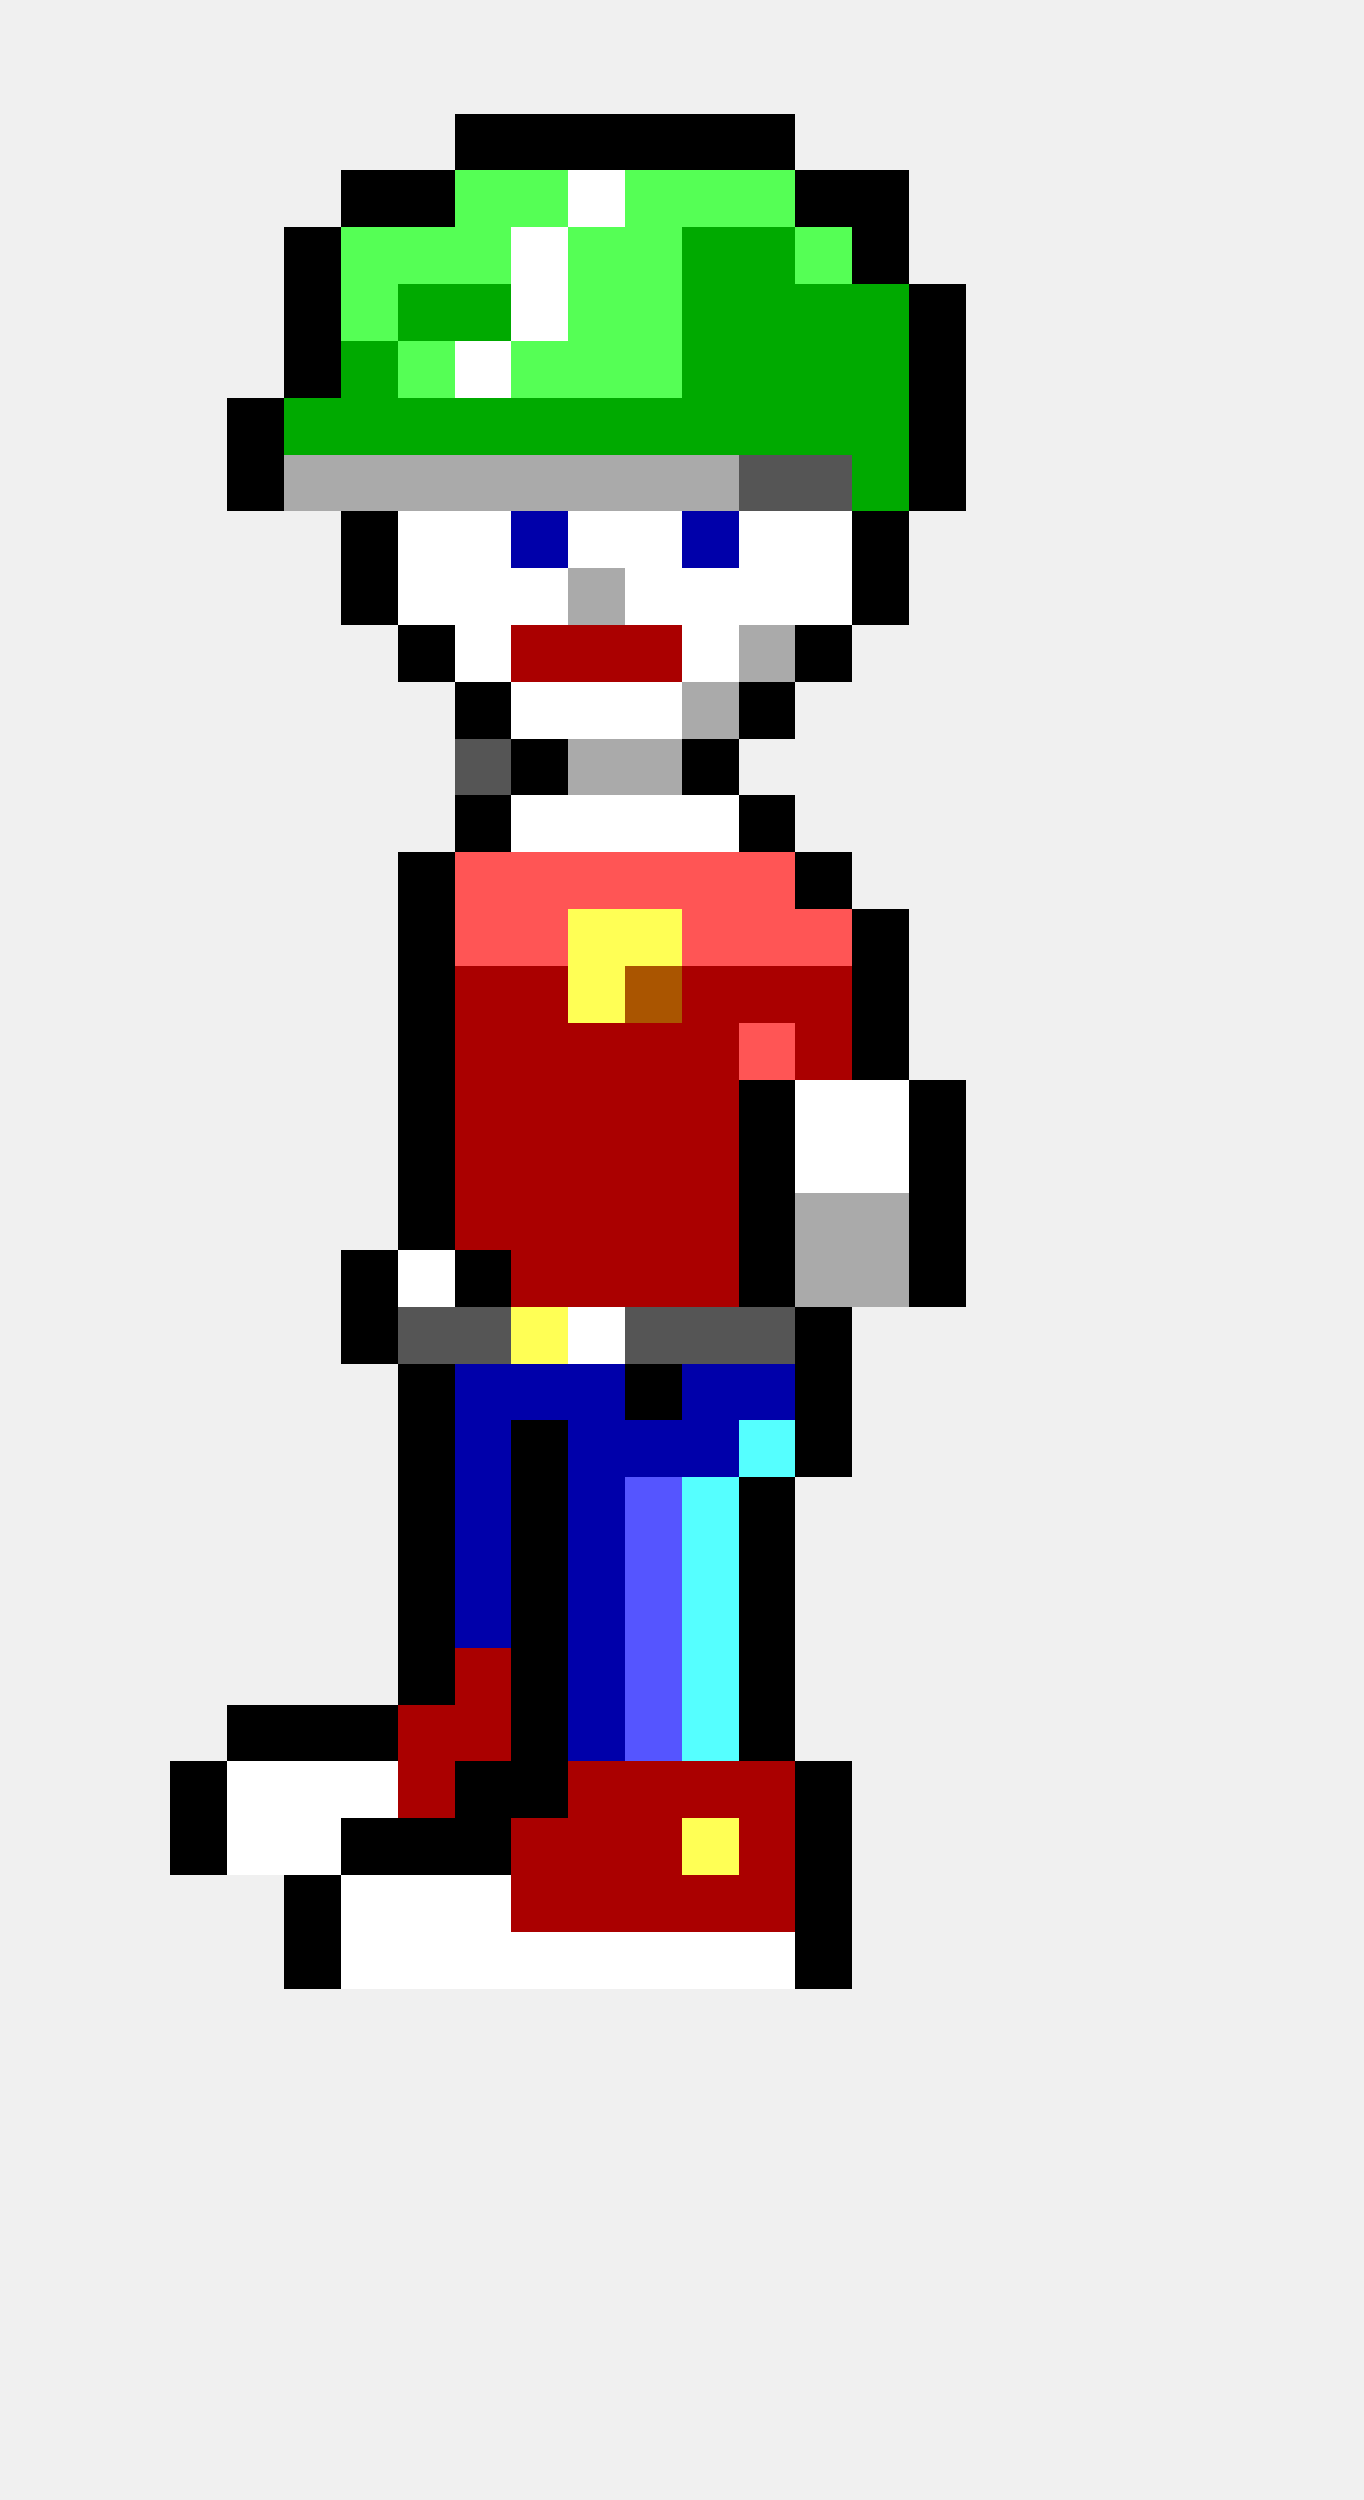
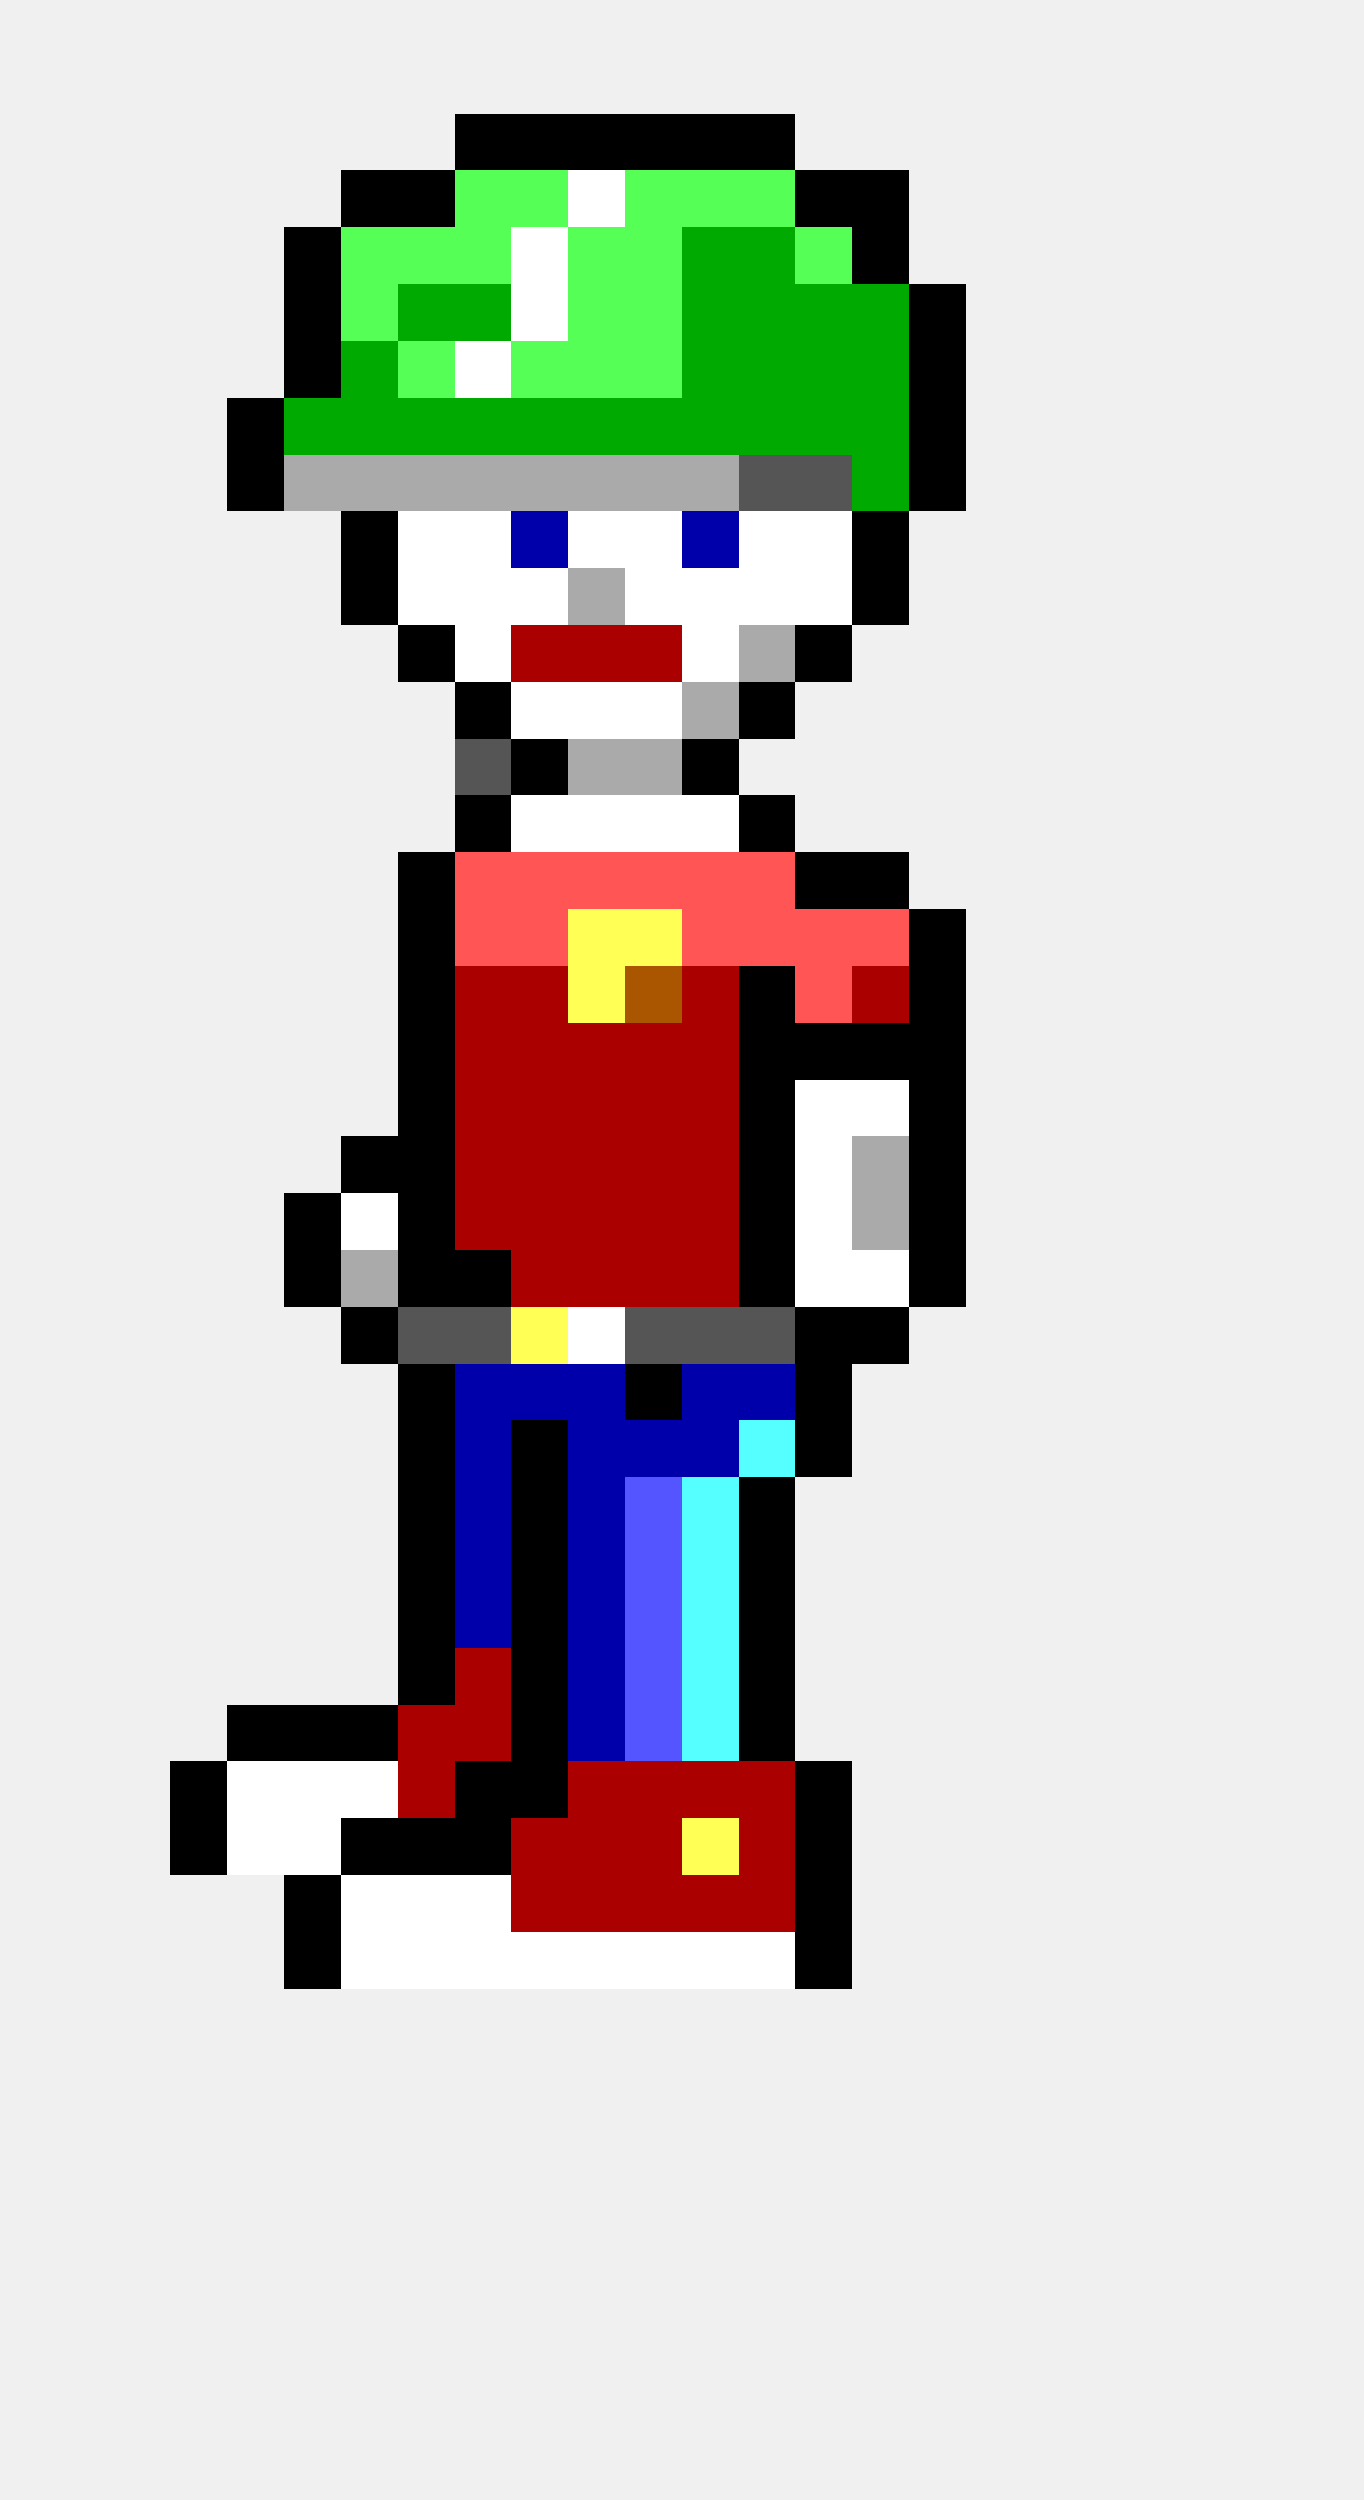
<svg xmlns="http://www.w3.org/2000/svg" width="24" height="44" viewBox="0 0 24 44" shape-rendering="crispEdges">
  <rect x="8" y="2" width="1" height="1" fill="#000000" />
  <rect x="9" y="2" width="1" height="1" fill="#000000" />
  <rect x="10" y="2" width="1" height="1" fill="#000000" />
  <rect x="11" y="2" width="1" height="1" fill="#000000" />
  <rect x="12" y="2" width="1" height="1" fill="#000000" />
  <rect x="13" y="2" width="1" height="1" fill="#000000" />
  <rect x="6" y="3" width="1" height="1" fill="#000000" />
  <rect x="7" y="3" width="1" height="1" fill="#000000" />
  <rect x="8" y="3" width="1" height="1" fill="#55ff55" />
  <rect x="9" y="3" width="1" height="1" fill="#55ff55" />
  <rect x="10" y="3" width="1" height="1" fill="#ffffff" />
  <rect x="11" y="3" width="1" height="1" fill="#55ff55" />
  <rect x="12" y="3" width="1" height="1" fill="#55ff55" />
  <rect x="13" y="3" width="1" height="1" fill="#55ff55" />
  <rect x="14" y="3" width="1" height="1" fill="#000000" />
  <rect x="15" y="3" width="1" height="1" fill="#000000" />
  <rect x="5" y="4" width="1" height="1" fill="#000000" />
  <rect x="6" y="4" width="1" height="1" fill="#55ff55" />
  <rect x="7" y="4" width="1" height="1" fill="#55ff55" />
  <rect x="8" y="4" width="1" height="1" fill="#55ff55" />
  <rect x="9" y="4" width="1" height="1" fill="#ffffff" />
  <rect x="10" y="4" width="1" height="1" fill="#55ff55" />
  <rect x="11" y="4" width="1" height="1" fill="#55ff55" />
  <rect x="12" y="4" width="1" height="1" fill="#00aa00" />
  <rect x="13" y="4" width="1" height="1" fill="#00aa00" />
  <rect x="14" y="4" width="1" height="1" fill="#55ff55" />
  <rect x="15" y="4" width="1" height="1" fill="#000000" />
  <rect x="5" y="5" width="1" height="1" fill="#000000" />
  <rect x="6" y="5" width="1" height="1" fill="#55ff55" />
  <rect x="7" y="5" width="1" height="1" fill="#00aa00" />
  <rect x="8" y="5" width="1" height="1" fill="#00aa00" />
  <rect x="9" y="5" width="1" height="1" fill="#ffffff" />
  <rect x="10" y="5" width="1" height="1" fill="#55ff55" />
  <rect x="11" y="5" width="1" height="1" fill="#55ff55" />
  <rect x="12" y="5" width="1" height="1" fill="#00aa00" />
  <rect x="13" y="5" width="1" height="1" fill="#00aa00" />
  <rect x="14" y="5" width="1" height="1" fill="#00aa00" />
  <rect x="15" y="5" width="1" height="1" fill="#00aa00" />
  <rect x="16" y="5" width="1" height="1" fill="#000000" />
  <rect x="5" y="6" width="1" height="1" fill="#000000" />
  <rect x="6" y="6" width="1" height="1" fill="#00aa00" />
  <rect x="7" y="6" width="1" height="1" fill="#55ff55" />
  <rect x="8" y="6" width="1" height="1" fill="#ffffff" />
  <rect x="9" y="6" width="1" height="1" fill="#55ff55" />
  <rect x="10" y="6" width="1" height="1" fill="#55ff55" />
  <rect x="11" y="6" width="1" height="1" fill="#55ff55" />
  <rect x="12" y="6" width="1" height="1" fill="#00aa00" />
  <rect x="13" y="6" width="1" height="1" fill="#00aa00" />
  <rect x="14" y="6" width="1" height="1" fill="#00aa00" />
  <rect x="15" y="6" width="1" height="1" fill="#00aa00" />
  <rect x="16" y="6" width="1" height="1" fill="#000000" />
  <rect x="4" y="7" width="1" height="1" fill="#000000" />
  <rect x="5" y="7" width="1" height="1" fill="#00aa00" />
  <rect x="6" y="7" width="1" height="1" fill="#00aa00" />
  <rect x="7" y="7" width="1" height="1" fill="#00aa00" />
  <rect x="8" y="7" width="1" height="1" fill="#00aa00" />
  <rect x="9" y="7" width="1" height="1" fill="#00aa00" />
  <rect x="10" y="7" width="1" height="1" fill="#00aa00" />
  <rect x="11" y="7" width="1" height="1" fill="#00aa00" />
  <rect x="12" y="7" width="1" height="1" fill="#00aa00" />
  <rect x="13" y="7" width="1" height="1" fill="#00aa00" />
  <rect x="14" y="7" width="1" height="1" fill="#00aa00" />
  <rect x="15" y="7" width="1" height="1" fill="#00aa00" />
  <rect x="16" y="7" width="1" height="1" fill="#000000" />
  <rect x="4" y="8" width="1" height="1" fill="#000000" />
  <rect x="5" y="8" width="1" height="1" fill="#aaaaaa" />
  <rect x="6" y="8" width="1" height="1" fill="#aaaaaa" />
  <rect x="7" y="8" width="1" height="1" fill="#aaaaaa" />
  <rect x="8" y="8" width="1" height="1" fill="#aaaaaa" />
  <rect x="9" y="8" width="1" height="1" fill="#aaaaaa" />
  <rect x="10" y="8" width="1" height="1" fill="#aaaaaa" />
  <rect x="11" y="8" width="1" height="1" fill="#aaaaaa" />
  <rect x="12" y="8" width="1" height="1" fill="#aaaaaa" />
  <rect x="13" y="8" width="1" height="1" fill="#555555" />
  <rect x="14" y="8" width="1" height="1" fill="#555555" />
  <rect x="15" y="8" width="1" height="1" fill="#00aa00" />
  <rect x="16" y="8" width="1" height="1" fill="#000000" />
  <rect x="6" y="9" width="1" height="1" fill="#000000" />
  <rect x="7" y="9" width="1" height="1" fill="#ffffff" />
  <rect x="8" y="9" width="1" height="1" fill="#ffffff" />
  <rect x="9" y="9" width="1" height="1" fill="#0000aa" />
  <rect x="10" y="9" width="1" height="1" fill="#ffffff" />
  <rect x="11" y="9" width="1" height="1" fill="#ffffff" />
  <rect x="12" y="9" width="1" height="1" fill="#0000aa" />
  <rect x="13" y="9" width="1" height="1" fill="#ffffff" />
  <rect x="14" y="9" width="1" height="1" fill="#ffffff" />
  <rect x="15" y="9" width="1" height="1" fill="#000000" />
  <rect x="6" y="10" width="1" height="1" fill="#000000" />
  <rect x="7" y="10" width="1" height="1" fill="#ffffff" />
  <rect x="8" y="10" width="1" height="1" fill="#ffffff" />
  <rect x="9" y="10" width="1" height="1" fill="#ffffff" />
  <rect x="10" y="10" width="1" height="1" fill="#aaaaaa" />
  <rect x="11" y="10" width="1" height="1" fill="#ffffff" />
  <rect x="12" y="10" width="1" height="1" fill="#ffffff" />
  <rect x="13" y="10" width="1" height="1" fill="#ffffff" />
  <rect x="14" y="10" width="1" height="1" fill="#ffffff" />
  <rect x="15" y="10" width="1" height="1" fill="#000000" />
  <rect x="7" y="11" width="1" height="1" fill="#000000" />
  <rect x="8" y="11" width="1" height="1" fill="#ffffff" />
  <rect x="9" y="11" width="1" height="1" fill="#aa0000" />
  <rect x="10" y="11" width="1" height="1" fill="#aa0000" />
  <rect x="11" y="11" width="1" height="1" fill="#aa0000" />
  <rect x="12" y="11" width="1" height="1" fill="#ffffff" />
  <rect x="13" y="11" width="1" height="1" fill="#aaaaaa" />
  <rect x="14" y="11" width="1" height="1" fill="#000000" />
  <rect x="8" y="12" width="1" height="1" fill="#000000" />
  <rect x="9" y="12" width="1" height="1" fill="#ffffff" />
  <rect x="10" y="12" width="1" height="1" fill="#ffffff" />
  <rect x="11" y="12" width="1" height="1" fill="#ffffff" />
  <rect x="12" y="12" width="1" height="1" fill="#aaaaaa" />
  <rect x="13" y="12" width="1" height="1" fill="#000000" />
  <rect x="8" y="13" width="1" height="1" fill="#555555" />
  <rect x="9" y="13" width="1" height="1" fill="#000000" />
  <rect x="10" y="13" width="1" height="1" fill="#aaaaaa" />
  <rect x="11" y="13" width="1" height="1" fill="#aaaaaa" />
  <rect x="12" y="13" width="1" height="1" fill="#000000" />
  <rect x="8" y="14" width="1" height="1" fill="#000000" />
  <rect x="9" y="14" width="1" height="1" fill="#ffffff" />
  <rect x="10" y="14" width="1" height="1" fill="#ffffff" />
  <rect x="11" y="14" width="1" height="1" fill="#ffffff" />
  <rect x="12" y="14" width="1" height="1" fill="#ffffff" />
  <rect x="13" y="14" width="1" height="1" fill="#000000" />
  <rect x="7" y="15" width="1" height="1" fill="#000000" />
  <rect x="8" y="15" width="1" height="1" fill="#ff5555" />
  <rect x="9" y="15" width="1" height="1" fill="#ff5555" />
  <rect x="10" y="15" width="1" height="1" fill="#ff5555" />
  <rect x="11" y="15" width="1" height="1" fill="#ff5555" />
  <rect x="12" y="15" width="1" height="1" fill="#ff5555" />
  <rect x="13" y="15" width="1" height="1" fill="#ff5555" />
  <rect x="14" y="15" width="1" height="1" fill="#000000" />
+   <rect x="15" y="15" width="1" height="1" fill="#000000" />
  <rect x="7" y="16" width="1" height="1" fill="#000000" />
  <rect x="8" y="16" width="1" height="1" fill="#ff5555" />
  <rect x="9" y="16" width="1" height="1" fill="#ff5555" />
  <rect x="10" y="16" width="1" height="1" fill="#ffff55" />
  <rect x="11" y="16" width="1" height="1" fill="#ffff55" />
  <rect x="12" y="16" width="1" height="1" fill="#ff5555" />
  <rect x="13" y="16" width="1" height="1" fill="#ff5555" />
  <rect x="14" y="16" width="1" height="1" fill="#ff5555" />
-   <rect x="15" y="16" width="1" height="1" fill="#000000" />
+   <rect x="15" y="16" width="1" height="1" fill="#ff5555" />
+   <rect x="16" y="16" width="1" height="1" fill="#000000" />
  <rect x="7" y="17" width="1" height="1" fill="#000000" />
  <rect x="8" y="17" width="1" height="1" fill="#aa0000" />
  <rect x="9" y="17" width="1" height="1" fill="#aa0000" />
  <rect x="10" y="17" width="1" height="1" fill="#ffff55" />
  <rect x="11" y="17" width="1" height="1" fill="#aa5500" />
  <rect x="12" y="17" width="1" height="1" fill="#aa0000" />
-   <rect x="13" y="17" width="1" height="1" fill="#aa0000" />
-   <rect x="14" y="17" width="1" height="1" fill="#aa0000" />
-   <rect x="15" y="17" width="1" height="1" fill="#000000" />
+   <rect x="13" y="17" width="1" height="1" fill="#000000" />
+   <rect x="14" y="17" width="1" height="1" fill="#ff5555" />
+   <rect x="15" y="17" width="1" height="1" fill="#aa0000" />
+   <rect x="16" y="17" width="1" height="1" fill="#000000" />
  <rect x="7" y="18" width="1" height="1" fill="#000000" />
  <rect x="8" y="18" width="1" height="1" fill="#aa0000" />
  <rect x="9" y="18" width="1" height="1" fill="#aa0000" />
  <rect x="10" y="18" width="1" height="1" fill="#aa0000" />
  <rect x="11" y="18" width="1" height="1" fill="#aa0000" />
  <rect x="12" y="18" width="1" height="1" fill="#aa0000" />
-   <rect x="13" y="18" width="1" height="1" fill="#ff5555" />
-   <rect x="14" y="18" width="1" height="1" fill="#aa0000" />
+   <rect x="13" y="18" width="1" height="1" fill="#000000" />
+   <rect x="14" y="18" width="1" height="1" fill="#000000" />
  <rect x="15" y="18" width="1" height="1" fill="#000000" />
+   <rect x="16" y="18" width="1" height="1" fill="#000000" />
  <rect x="7" y="19" width="1" height="1" fill="#000000" />
  <rect x="8" y="19" width="1" height="1" fill="#aa0000" />
  <rect x="9" y="19" width="1" height="1" fill="#aa0000" />
  <rect x="10" y="19" width="1" height="1" fill="#aa0000" />
  <rect x="11" y="19" width="1" height="1" fill="#aa0000" />
  <rect x="12" y="19" width="1" height="1" fill="#aa0000" />
  <rect x="13" y="19" width="1" height="1" fill="#000000" />
  <rect x="14" y="19" width="1" height="1" fill="#ffffff" />
  <rect x="15" y="19" width="1" height="1" fill="#ffffff" />
  <rect x="16" y="19" width="1" height="1" fill="#000000" />
+   <rect x="6" y="20" width="1" height="1" fill="#000000" />
  <rect x="7" y="20" width="1" height="1" fill="#000000" />
  <rect x="8" y="20" width="1" height="1" fill="#aa0000" />
  <rect x="9" y="20" width="1" height="1" fill="#aa0000" />
  <rect x="10" y="20" width="1" height="1" fill="#aa0000" />
  <rect x="11" y="20" width="1" height="1" fill="#aa0000" />
  <rect x="12" y="20" width="1" height="1" fill="#aa0000" />
  <rect x="13" y="20" width="1" height="1" fill="#000000" />
  <rect x="14" y="20" width="1" height="1" fill="#ffffff" />
-   <rect x="15" y="20" width="1" height="1" fill="#ffffff" />
+   <rect x="15" y="20" width="1" height="1" fill="#aaaaaa" />
  <rect x="16" y="20" width="1" height="1" fill="#000000" />
+   <rect x="5" y="21" width="1" height="1" fill="#000000" />
+   <rect x="6" y="21" width="1" height="1" fill="#ffffff" />
  <rect x="7" y="21" width="1" height="1" fill="#000000" />
  <rect x="8" y="21" width="1" height="1" fill="#aa0000" />
  <rect x="9" y="21" width="1" height="1" fill="#aa0000" />
  <rect x="10" y="21" width="1" height="1" fill="#aa0000" />
  <rect x="11" y="21" width="1" height="1" fill="#aa0000" />
  <rect x="12" y="21" width="1" height="1" fill="#aa0000" />
  <rect x="13" y="21" width="1" height="1" fill="#000000" />
-   <rect x="14" y="21" width="1" height="1" fill="#aaaaaa" />
+   <rect x="14" y="21" width="1" height="1" fill="#ffffff" />
  <rect x="15" y="21" width="1" height="1" fill="#aaaaaa" />
  <rect x="16" y="21" width="1" height="1" fill="#000000" />
-   <rect x="6" y="22" width="1" height="1" fill="#000000" />
-   <rect x="7" y="22" width="1" height="1" fill="#ffffff" />
+   <rect x="5" y="22" width="1" height="1" fill="#000000" />
+   <rect x="6" y="22" width="1" height="1" fill="#aaaaaa" />
+   <rect x="7" y="22" width="1" height="1" fill="#000000" />
  <rect x="8" y="22" width="1" height="1" fill="#000000" />
  <rect x="9" y="22" width="1" height="1" fill="#aa0000" />
  <rect x="10" y="22" width="1" height="1" fill="#aa0000" />
  <rect x="11" y="22" width="1" height="1" fill="#aa0000" />
  <rect x="12" y="22" width="1" height="1" fill="#aa0000" />
  <rect x="13" y="22" width="1" height="1" fill="#000000" />
-   <rect x="14" y="22" width="1" height="1" fill="#aaaaaa" />
-   <rect x="15" y="22" width="1" height="1" fill="#aaaaaa" />
+   <rect x="14" y="22" width="1" height="1" fill="#ffffff" />
+   <rect x="15" y="22" width="1" height="1" fill="#ffffff" />
  <rect x="16" y="22" width="1" height="1" fill="#000000" />
  <rect x="6" y="23" width="1" height="1" fill="#000000" />
  <rect x="7" y="23" width="1" height="1" fill="#555555" />
  <rect x="8" y="23" width="1" height="1" fill="#555555" />
  <rect x="9" y="23" width="1" height="1" fill="#ffff55" />
  <rect x="10" y="23" width="1" height="1" fill="#ffffff" />
  <rect x="11" y="23" width="1" height="1" fill="#555555" />
  <rect x="12" y="23" width="1" height="1" fill="#555555" />
  <rect x="13" y="23" width="1" height="1" fill="#555555" />
  <rect x="14" y="23" width="1" height="1" fill="#000000" />
+   <rect x="15" y="23" width="1" height="1" fill="#000000" />
  <rect x="7" y="24" width="1" height="1" fill="#000000" />
  <rect x="8" y="24" width="1" height="1" fill="#0000aa" />
  <rect x="9" y="24" width="1" height="1" fill="#0000aa" />
  <rect x="10" y="24" width="1" height="1" fill="#0000aa" />
  <rect x="11" y="24" width="1" height="1" fill="#000000" />
  <rect x="12" y="24" width="1" height="1" fill="#0000aa" />
  <rect x="13" y="24" width="1" height="1" fill="#0000aa" />
  <rect x="14" y="24" width="1" height="1" fill="#000000" />
  <rect x="7" y="25" width="1" height="1" fill="#000000" />
  <rect x="8" y="25" width="1" height="1" fill="#0000aa" />
  <rect x="9" y="25" width="1" height="1" fill="#000000" />
  <rect x="10" y="25" width="1" height="1" fill="#0000aa" />
  <rect x="11" y="25" width="1" height="1" fill="#0000aa" />
  <rect x="12" y="25" width="1" height="1" fill="#0000aa" />
  <rect x="13" y="25" width="1" height="1" fill="#55ffff" />
  <rect x="14" y="25" width="1" height="1" fill="#000000" />
  <rect x="7" y="26" width="1" height="1" fill="#000000" />
  <rect x="8" y="26" width="1" height="1" fill="#0000aa" />
  <rect x="9" y="26" width="1" height="1" fill="#000000" />
  <rect x="10" y="26" width="1" height="1" fill="#0000aa" />
  <rect x="11" y="26" width="1" height="1" fill="#5555ff" />
  <rect x="12" y="26" width="1" height="1" fill="#55ffff" />
  <rect x="13" y="26" width="1" height="1" fill="#000000" />
  <rect x="7" y="27" width="1" height="1" fill="#000000" />
  <rect x="8" y="27" width="1" height="1" fill="#0000aa" />
  <rect x="9" y="27" width="1" height="1" fill="#000000" />
  <rect x="10" y="27" width="1" height="1" fill="#0000aa" />
  <rect x="11" y="27" width="1" height="1" fill="#5555ff" />
  <rect x="12" y="27" width="1" height="1" fill="#55ffff" />
  <rect x="13" y="27" width="1" height="1" fill="#000000" />
  <rect x="7" y="28" width="1" height="1" fill="#000000" />
  <rect x="8" y="28" width="1" height="1" fill="#0000aa" />
  <rect x="9" y="28" width="1" height="1" fill="#000000" />
  <rect x="10" y="28" width="1" height="1" fill="#0000aa" />
  <rect x="11" y="28" width="1" height="1" fill="#5555ff" />
  <rect x="12" y="28" width="1" height="1" fill="#55ffff" />
  <rect x="13" y="28" width="1" height="1" fill="#000000" />
  <rect x="7" y="29" width="1" height="1" fill="#000000" />
  <rect x="8" y="29" width="1" height="1" fill="#aa0000" />
  <rect x="9" y="29" width="1" height="1" fill="#000000" />
  <rect x="10" y="29" width="1" height="1" fill="#0000aa" />
  <rect x="11" y="29" width="1" height="1" fill="#5555ff" />
  <rect x="12" y="29" width="1" height="1" fill="#55ffff" />
  <rect x="13" y="29" width="1" height="1" fill="#000000" />
  <rect x="4" y="30" width="1" height="1" fill="#000000" />
  <rect x="5" y="30" width="1" height="1" fill="#000000" />
  <rect x="6" y="30" width="1" height="1" fill="#000000" />
  <rect x="7" y="30" width="1" height="1" fill="#aa0000" />
  <rect x="8" y="30" width="1" height="1" fill="#aa0000" />
  <rect x="9" y="30" width="1" height="1" fill="#000000" />
  <rect x="10" y="30" width="1" height="1" fill="#0000aa" />
  <rect x="11" y="30" width="1" height="1" fill="#5555ff" />
  <rect x="12" y="30" width="1" height="1" fill="#55ffff" />
  <rect x="13" y="30" width="1" height="1" fill="#000000" />
  <rect x="3" y="31" width="1" height="1" fill="#000000" />
  <rect x="4" y="31" width="1" height="1" fill="#ffffff" />
  <rect x="5" y="31" width="1" height="1" fill="#ffffff" />
  <rect x="6" y="31" width="1" height="1" fill="#ffffff" />
  <rect x="7" y="31" width="1" height="1" fill="#aa0000" />
  <rect x="8" y="31" width="1" height="1" fill="#000000" />
  <rect x="9" y="31" width="1" height="1" fill="#000000" />
  <rect x="10" y="31" width="1" height="1" fill="#aa0000" />
  <rect x="11" y="31" width="1" height="1" fill="#aa0000" />
  <rect x="12" y="31" width="1" height="1" fill="#aa0000" />
  <rect x="13" y="31" width="1" height="1" fill="#aa0000" />
  <rect x="14" y="31" width="1" height="1" fill="#000000" />
  <rect x="3" y="32" width="1" height="1" fill="#000000" />
  <rect x="4" y="32" width="1" height="1" fill="#ffffff" />
  <rect x="5" y="32" width="1" height="1" fill="#ffffff" />
  <rect x="6" y="32" width="1" height="1" fill="#000000" />
  <rect x="7" y="32" width="1" height="1" fill="#000000" />
  <rect x="8" y="32" width="1" height="1" fill="#000000" />
  <rect x="9" y="32" width="1" height="1" fill="#aa0000" />
  <rect x="10" y="32" width="1" height="1" fill="#aa0000" />
  <rect x="11" y="32" width="1" height="1" fill="#aa0000" />
  <rect x="12" y="32" width="1" height="1" fill="#ffff55" />
  <rect x="13" y="32" width="1" height="1" fill="#aa0000" />
  <rect x="14" y="32" width="1" height="1" fill="#000000" />
  <rect x="5" y="33" width="1" height="1" fill="#000000" />
  <rect x="6" y="33" width="1" height="1" fill="#ffffff" />
  <rect x="7" y="33" width="1" height="1" fill="#ffffff" />
  <rect x="8" y="33" width="1" height="1" fill="#ffffff" />
  <rect x="9" y="33" width="1" height="1" fill="#aa0000" />
  <rect x="10" y="33" width="1" height="1" fill="#aa0000" />
  <rect x="11" y="33" width="1" height="1" fill="#aa0000" />
  <rect x="12" y="33" width="1" height="1" fill="#aa0000" />
  <rect x="13" y="33" width="1" height="1" fill="#aa0000" />
  <rect x="14" y="33" width="1" height="1" fill="#000000" />
  <rect x="5" y="34" width="1" height="1" fill="#000000" />
  <rect x="6" y="34" width="1" height="1" fill="#ffffff" />
  <rect x="7" y="34" width="1" height="1" fill="#ffffff" />
  <rect x="8" y="34" width="1" height="1" fill="#ffffff" />
  <rect x="9" y="34" width="1" height="1" fill="#ffffff" />
  <rect x="10" y="34" width="1" height="1" fill="#ffffff" />
  <rect x="11" y="34" width="1" height="1" fill="#ffffff" />
  <rect x="12" y="34" width="1" height="1" fill="#ffffff" />
  <rect x="13" y="34" width="1" height="1" fill="#ffffff" />
  <rect x="14" y="34" width="1" height="1" fill="#000000" />
</svg>
